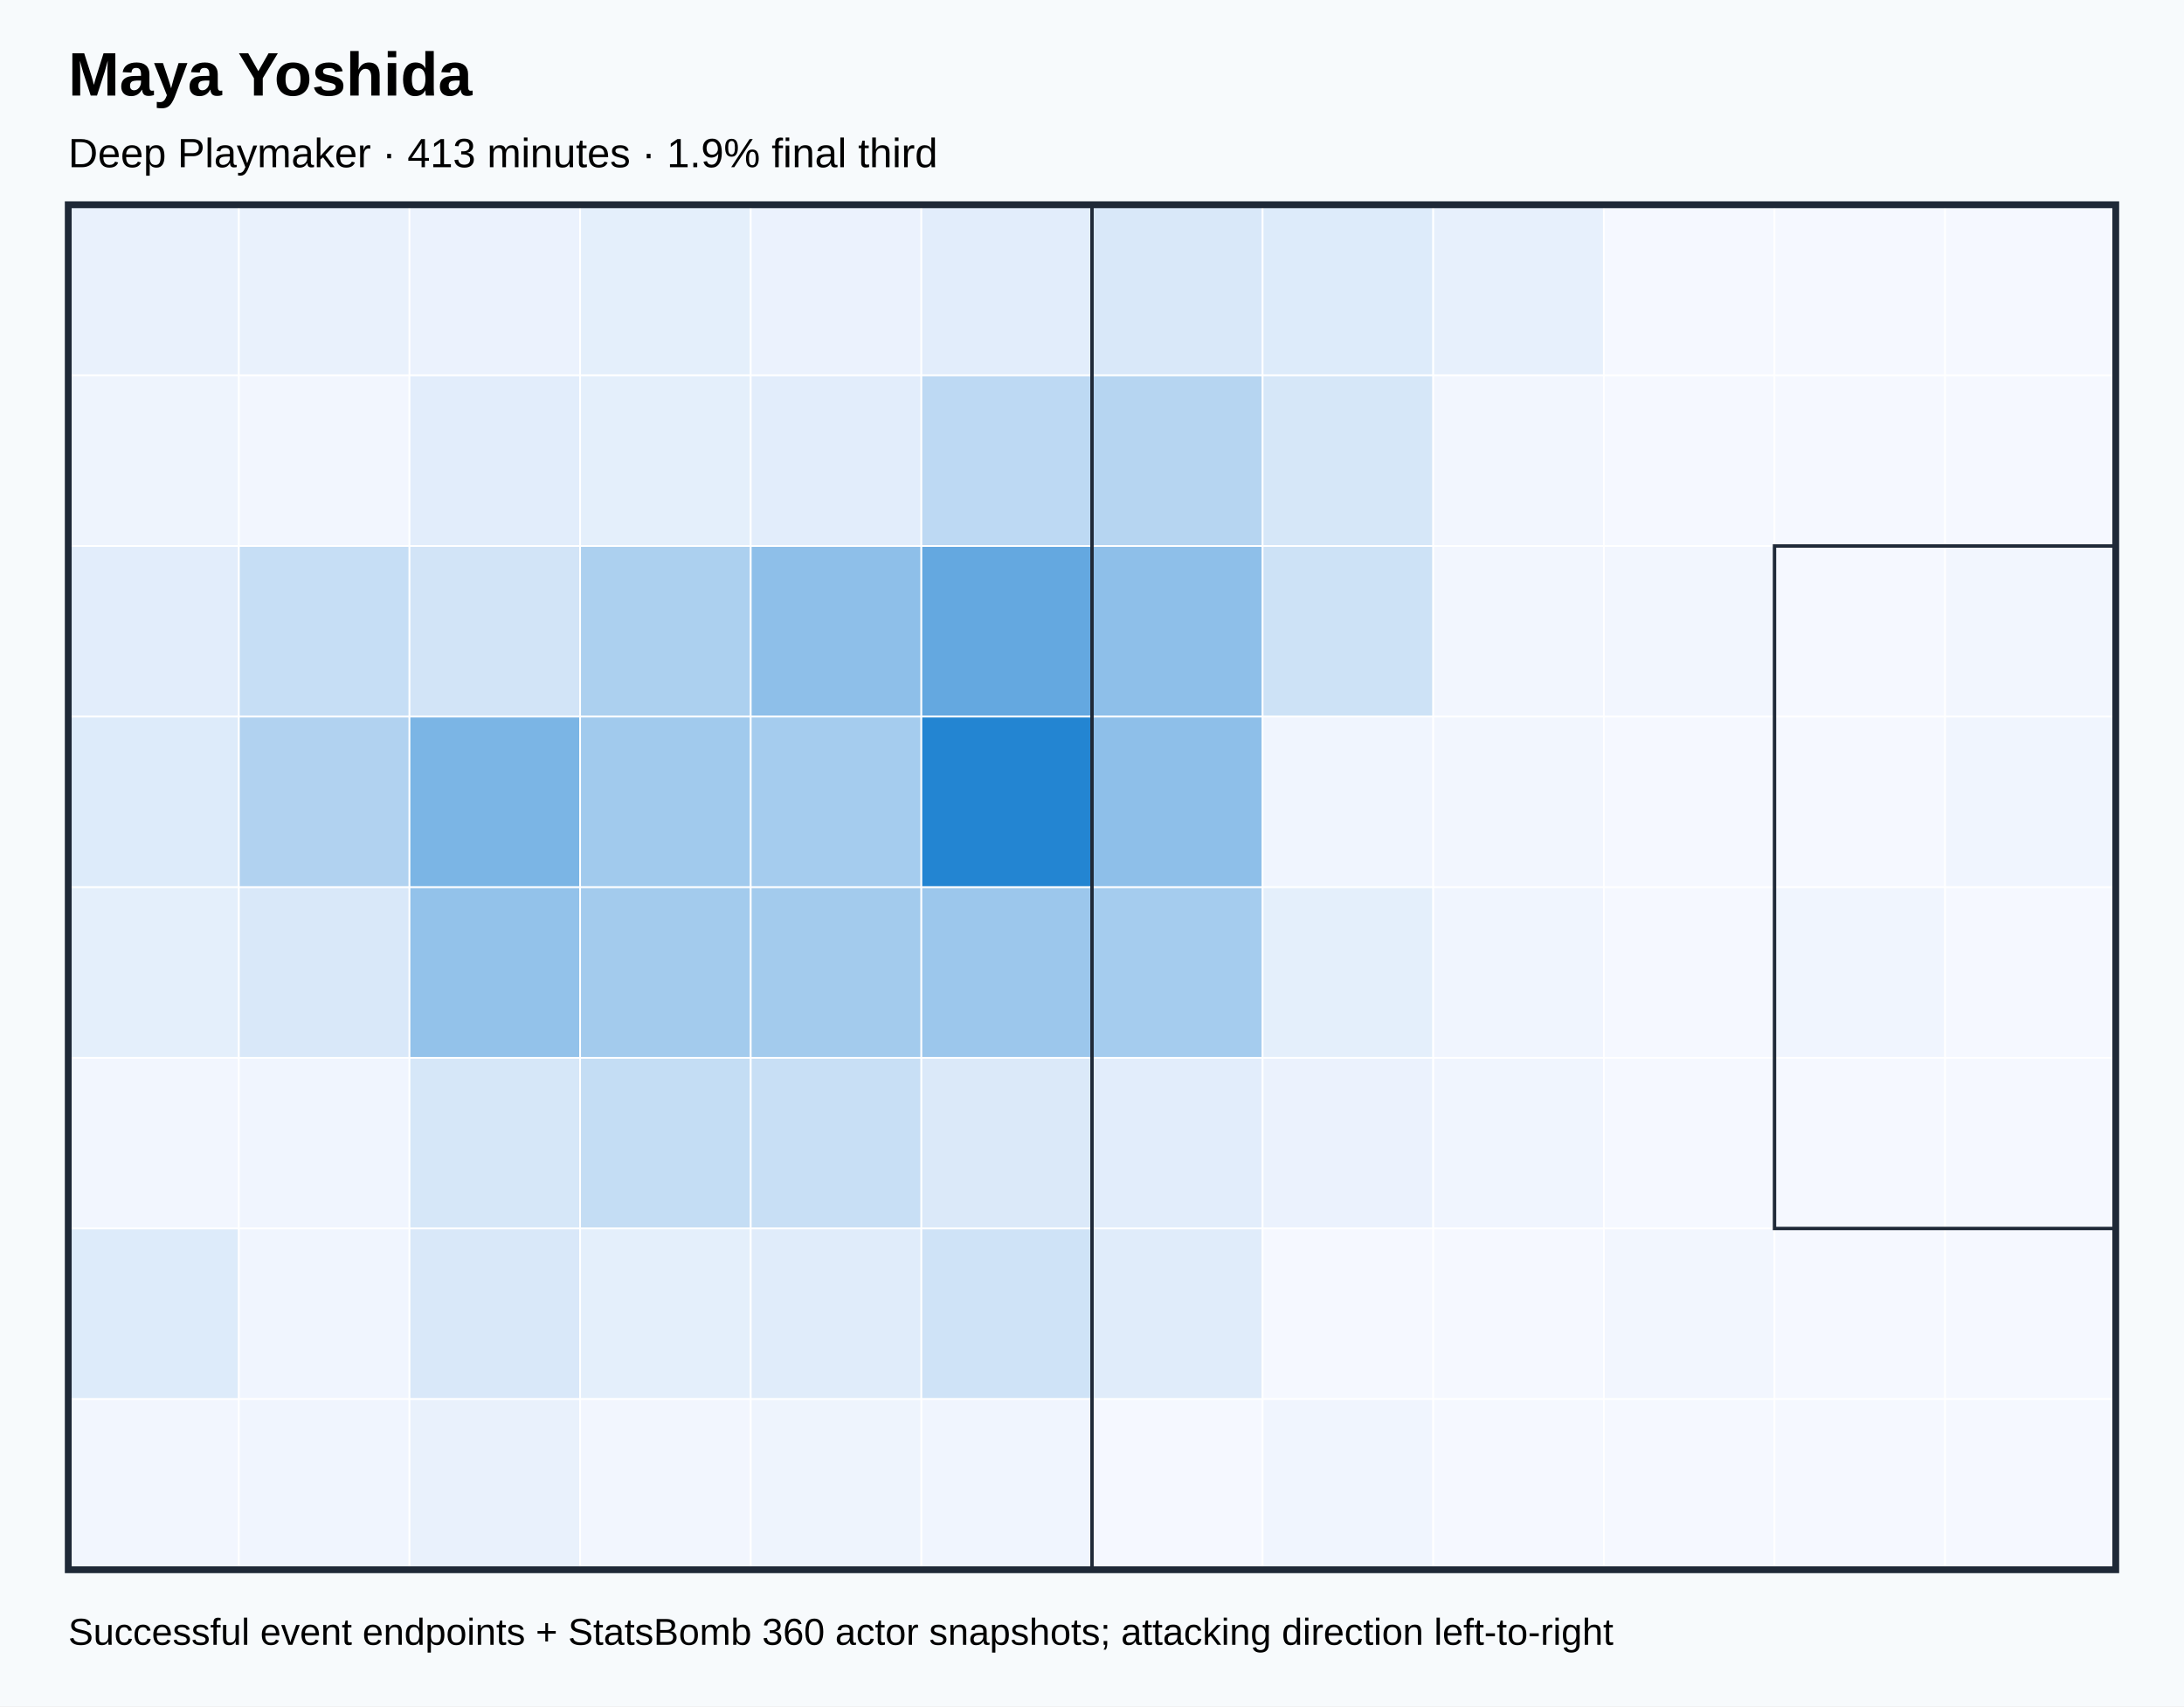
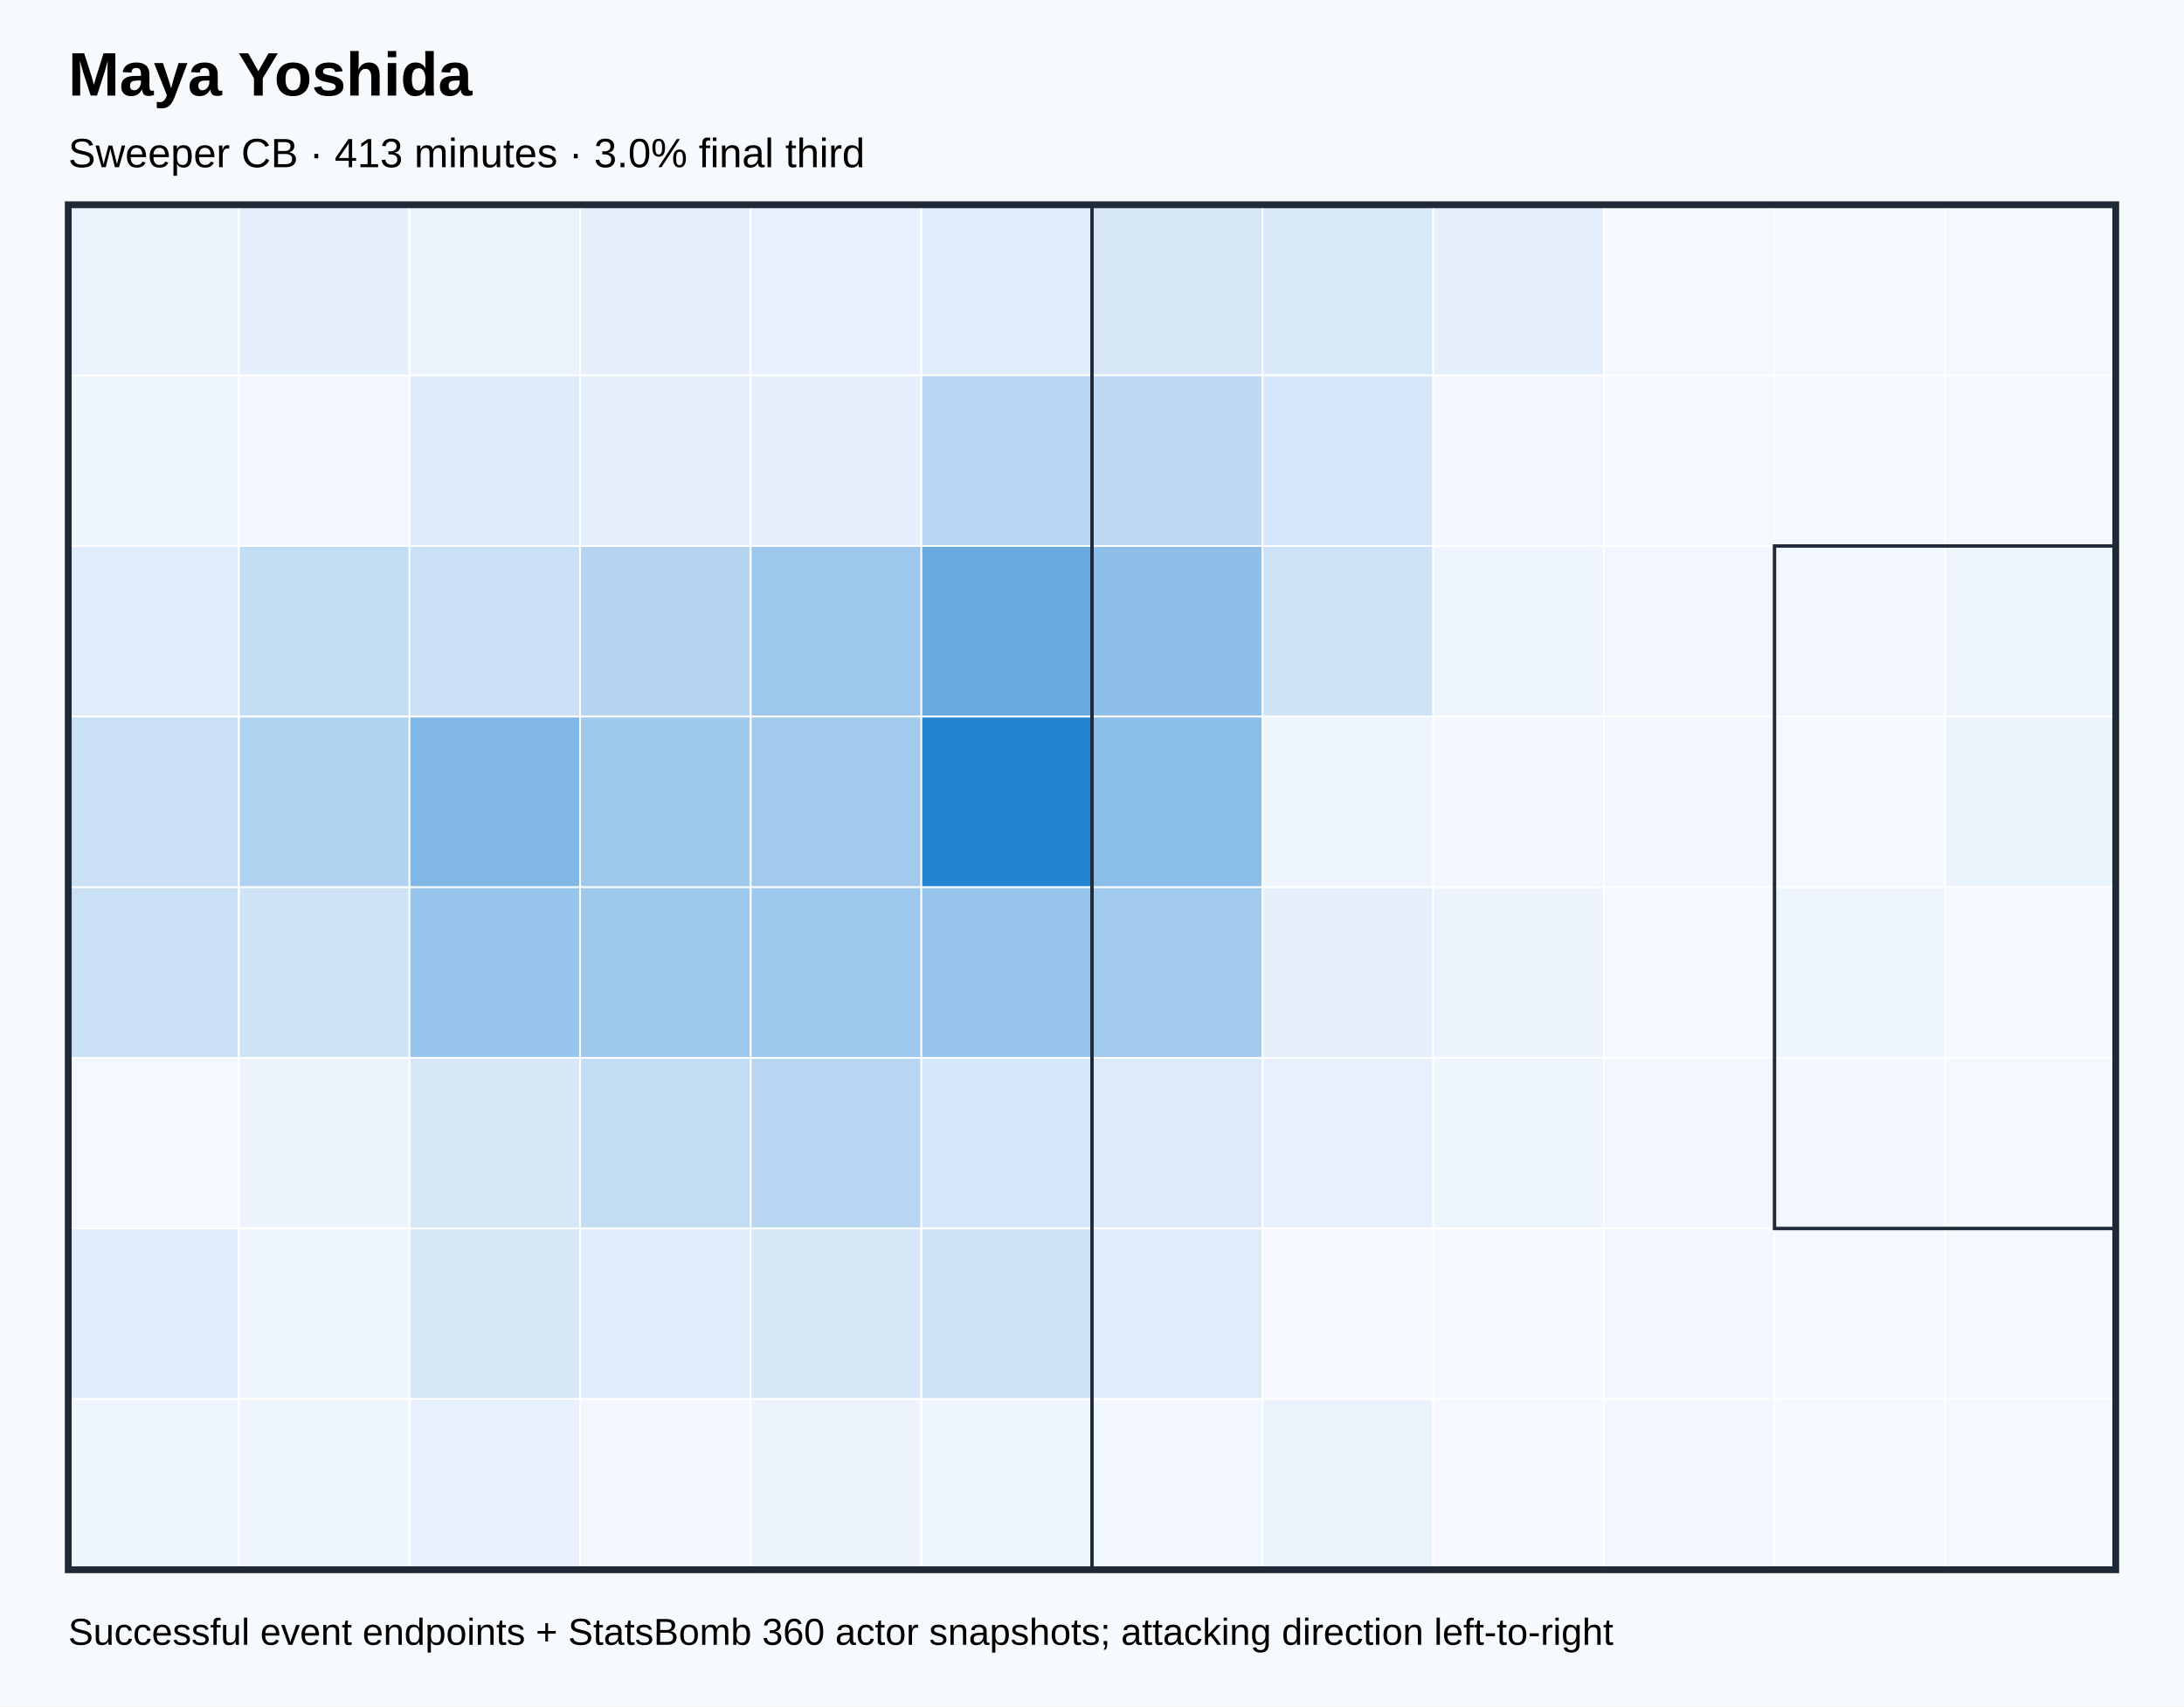
<svg xmlns="http://www.w3.org/2000/svg" width="640" height="500" viewBox="0 0 640 500" role="img">
  <rect width="640" height="500" fill="#f7fafc" />
  <text x="20" y="28" font-family="Arial" font-size="18" font-weight="700">Maya Yoshida</text>
-   <text x="20" y="49" font-family="Arial" font-size="12">Deep Playmaker · 413 minutes · 1.9% final third</text>
-   <rect x="20" y="60" width="50" height="50" fill="rgb(233,241,252)" stroke="#ffffff" stroke-width="0.5" />
-   <rect x="20" y="110" width="50" height="50" fill="rgb(238,244,253)" stroke="#ffffff" stroke-width="0.5" />
-   <rect x="20" y="160" width="50" height="50" fill="rgb(226,237,251)" stroke="#ffffff" stroke-width="0.5" />
-   <rect x="20" y="210" width="50" height="50" fill="rgb(221,235,250)" stroke="#ffffff" stroke-width="0.5" />
-   <rect x="20" y="260" width="50" height="50" fill="rgb(228,239,251)" stroke="#ffffff" stroke-width="0.5" />
-   <rect x="20" y="310" width="50" height="50" fill="rgb(242,246,254)" stroke="#ffffff" stroke-width="0.5" />
-   <rect x="20" y="360" width="50" height="50" fill="rgb(221,235,250)" stroke="#ffffff" stroke-width="0.5" />
-   <rect x="20" y="410" width="50" height="50" fill="rgb(242,246,254)" stroke="#ffffff" stroke-width="0.5" />
-   <rect x="70" y="60" width="50" height="50" fill="rgb(233,241,252)" stroke="#ffffff" stroke-width="0.5" />
+   <text x="20" y="49" font-family="Arial" font-size="12">Sweeper CB · 413 minutes · 3.0% final third</text>
+   <rect x="20" y="60" width="50" height="50" fill="rgb(234,242,252)" stroke="#ffffff" stroke-width="0.5" />
+   <rect x="20" y="110" width="50" height="50" fill="rgb(239,245,253)" stroke="#ffffff" stroke-width="0.5" />
+   <rect x="20" y="160" width="50" height="50" fill="rgb(223,236,250)" stroke="#ffffff" stroke-width="0.5" />
+   <rect x="20" y="210" width="50" height="50" fill="rgb(202,224,245)" stroke="#ffffff" stroke-width="0.5" />
+   <rect x="20" y="260" width="50" height="50" fill="rgb(202,224,245)" stroke="#ffffff" stroke-width="0.5" />
+   <rect x="20" y="310" width="50" height="50" fill="rgb(245,248,255)" stroke="#ffffff" stroke-width="0.5" />
+   <rect x="20" y="360" width="50" height="50" fill="rgb(223,236,250)" stroke="#ffffff" stroke-width="0.5" />
+   <rect x="20" y="410" width="50" height="50" fill="rgb(239,245,253)" stroke="#ffffff" stroke-width="0.5" />
+   <rect x="70" y="60" width="50" height="50" fill="rgb(229,239,251)" stroke="#ffffff" stroke-width="0.5" />
  <rect x="70" y="110" width="50" height="50" fill="rgb(242,246,254)" stroke="#ffffff" stroke-width="0.5" />
-   <rect x="70" y="160" width="50" height="50" fill="rgb(198,222,245)" stroke="#ffffff" stroke-width="0.5" />
-   <rect x="70" y="210" width="50" height="50" fill="rgb(177,210,240)" stroke="#ffffff" stroke-width="0.5" />
-   <rect x="70" y="260" width="50" height="50" fill="rgb(217,232,249)" stroke="#ffffff" stroke-width="0.5" />
-   <rect x="70" y="310" width="50" height="50" fill="rgb(240,245,254)" stroke="#ffffff" stroke-width="0.5" />
-   <rect x="70" y="360" width="50" height="50" fill="rgb(240,245,254)" stroke="#ffffff" stroke-width="0.5" />
-   <rect x="70" y="410" width="50" height="50" fill="rgb(240,245,254)" stroke="#ffffff" stroke-width="0.5" />
-   <rect x="120" y="60" width="50" height="50" fill="rgb(235,242,253)" stroke="#ffffff" stroke-width="0.5" />
-   <rect x="120" y="110" width="50" height="50" fill="rgb(226,237,251)" stroke="#ffffff" stroke-width="0.5" />
-   <rect x="120" y="160" width="50" height="50" fill="rgb(210,228,247)" stroke="#ffffff" stroke-width="0.5" />
-   <rect x="120" y="210" width="50" height="50" fill="rgb(123,181,229)" stroke="#ffffff" stroke-width="0.5" />
-   <rect x="120" y="260" width="50" height="50" fill="rgb(147,194,234)" stroke="#ffffff" stroke-width="0.5" />
-   <rect x="120" y="310" width="50" height="50" fill="rgb(214,231,248)" stroke="#ffffff" stroke-width="0.5" />
-   <rect x="120" y="360" width="50" height="50" fill="rgb(217,232,249)" stroke="#ffffff" stroke-width="0.5" />
-   <rect x="120" y="410" width="50" height="50" fill="rgb(233,241,252)" stroke="#ffffff" stroke-width="0.5" />
-   <rect x="170" y="60" width="50" height="50" fill="rgb(228,239,251)" stroke="#ffffff" stroke-width="0.5" />
-   <rect x="170" y="110" width="50" height="50" fill="rgb(228,239,251)" stroke="#ffffff" stroke-width="0.5" />
-   <rect x="170" y="160" width="50" height="50" fill="rgb(172,208,239)" stroke="#ffffff" stroke-width="0.5" />
-   <rect x="170" y="210" width="50" height="50" fill="rgb(161,202,237)" stroke="#ffffff" stroke-width="0.5" />
-   <rect x="170" y="260" width="50" height="50" fill="rgb(163,203,237)" stroke="#ffffff" stroke-width="0.5" />
-   <rect x="170" y="310" width="50" height="50" fill="rgb(196,221,244)" stroke="#ffffff" stroke-width="0.5" />
-   <rect x="170" y="360" width="50" height="50" fill="rgb(228,239,251)" stroke="#ffffff" stroke-width="0.5" />
+   <rect x="70" y="160" width="50" height="50" fill="rgb(194,220,244)" stroke="#ffffff" stroke-width="0.5" />
+   <rect x="70" y="210" width="50" height="50" fill="rgb(175,210,240)" stroke="#ffffff" stroke-width="0.5" />
+   <rect x="70" y="260" width="50" height="50" fill="rgb(207,227,247)" stroke="#ffffff" stroke-width="0.5" />
+   <rect x="70" y="310" width="50" height="50" fill="rgb(237,243,253)" stroke="#ffffff" stroke-width="0.5" />
+   <rect x="70" y="360" width="50" height="50" fill="rgb(239,245,253)" stroke="#ffffff" stroke-width="0.5" />
+   <rect x="70" y="410" width="50" height="50" fill="rgb(239,245,253)" stroke="#ffffff" stroke-width="0.5" />
+   <rect x="120" y="60" width="50" height="50" fill="rgb(234,242,252)" stroke="#ffffff" stroke-width="0.5" />
+   <rect x="120" y="110" width="50" height="50" fill="rgb(221,234,249)" stroke="#ffffff" stroke-width="0.5" />
+   <rect x="120" y="160" width="50" height="50" fill="rgb(202,224,245)" stroke="#ffffff" stroke-width="0.5" />
+   <rect x="120" y="210" width="50" height="50" fill="rgb(128,183,229)" stroke="#ffffff" stroke-width="0.5" />
+   <rect x="120" y="260" width="50" height="50" fill="rgb(151,197,235)" stroke="#ffffff" stroke-width="0.5" />
+   <rect x="120" y="310" width="50" height="50" fill="rgb(215,231,248)" stroke="#ffffff" stroke-width="0.5" />
+   <rect x="120" y="360" width="50" height="50" fill="rgb(215,231,248)" stroke="#ffffff" stroke-width="0.5" />
+   <rect x="120" y="410" width="50" height="50" fill="rgb(231,240,252)" stroke="#ffffff" stroke-width="0.5" />
+   <rect x="170" y="60" width="50" height="50" fill="rgb(229,239,251)" stroke="#ffffff" stroke-width="0.5" />
+   <rect x="170" y="110" width="50" height="50" fill="rgb(229,239,251)" stroke="#ffffff" stroke-width="0.5" />
+   <rect x="170" y="160" width="50" height="50" fill="rgb(181,213,241)" stroke="#ffffff" stroke-width="0.5" />
+   <rect x="170" y="210" width="50" height="50" fill="rgb(159,201,236)" stroke="#ffffff" stroke-width="0.5" />
+   <rect x="170" y="260" width="50" height="50" fill="rgb(159,201,236)" stroke="#ffffff" stroke-width="0.5" />
+   <rect x="170" y="310" width="50" height="50" fill="rgb(194,220,244)" stroke="#ffffff" stroke-width="0.5" />
+   <rect x="170" y="360" width="50" height="50" fill="rgb(226,237,251)" stroke="#ffffff" stroke-width="0.5" />
  <rect x="170" y="410" width="50" height="50" fill="rgb(242,246,254)" stroke="#ffffff" stroke-width="0.5" />
-   <rect x="220" y="60" width="50" height="50" fill="rgb(235,242,253)" stroke="#ffffff" stroke-width="0.5" />
-   <rect x="220" y="110" width="50" height="50" fill="rgb(226,237,251)" stroke="#ffffff" stroke-width="0.5" />
-   <rect x="220" y="160" width="50" height="50" fill="rgb(142,191,233)" stroke="#ffffff" stroke-width="0.5" />
-   <rect x="220" y="210" width="50" height="50" fill="rgb(165,204,238)" stroke="#ffffff" stroke-width="0.5" />
-   <rect x="220" y="260" width="50" height="50" fill="rgb(163,203,237)" stroke="#ffffff" stroke-width="0.5" />
-   <rect x="220" y="310" width="50" height="50" fill="rgb(200,223,245)" stroke="#ffffff" stroke-width="0.5" />
-   <rect x="220" y="360" width="50" height="50" fill="rgb(224,236,250)" stroke="#ffffff" stroke-width="0.5" />
-   <rect x="220" y="410" width="50" height="50" fill="rgb(238,244,253)" stroke="#ffffff" stroke-width="0.5" />
-   <rect x="270" y="60" width="50" height="50" fill="rgb(226,237,251)" stroke="#ffffff" stroke-width="0.5" />
-   <rect x="270" y="110" width="50" height="50" fill="rgb(189,217,243)" stroke="#ffffff" stroke-width="0.5" />
-   <rect x="270" y="160" width="50" height="50" fill="rgb(100,168,224)" stroke="#ffffff" stroke-width="0.5" />
+   <rect x="220" y="60" width="50" height="50" fill="rgb(231,240,252)" stroke="#ffffff" stroke-width="0.5" />
+   <rect x="220" y="110" width="50" height="50" fill="rgb(229,239,251)" stroke="#ffffff" stroke-width="0.5" />
+   <rect x="220" y="160" width="50" height="50" fill="rgb(157,199,236)" stroke="#ffffff" stroke-width="0.5" />
+   <rect x="220" y="210" width="50" height="50" fill="rgb(162,202,237)" stroke="#ffffff" stroke-width="0.5" />
+   <rect x="220" y="260" width="50" height="50" fill="rgb(157,199,236)" stroke="#ffffff" stroke-width="0.5" />
+   <rect x="220" y="310" width="50" height="50" fill="rgb(183,214,241)" stroke="#ffffff" stroke-width="0.5" />
+   <rect x="220" y="360" width="50" height="50" fill="rgb(215,231,248)" stroke="#ffffff" stroke-width="0.5" />
+   <rect x="220" y="410" width="50" height="50" fill="rgb(237,243,253)" stroke="#ffffff" stroke-width="0.5" />
+   <rect x="270" y="60" width="50" height="50" fill="rgb(223,236,250)" stroke="#ffffff" stroke-width="0.5" />
+   <rect x="270" y="110" width="50" height="50" fill="rgb(183,214,241)" stroke="#ffffff" stroke-width="0.5" />
+   <rect x="270" y="160" width="50" height="50" fill="rgb(104,170,224)" stroke="#ffffff" stroke-width="0.5" />
  <rect x="270" y="210" width="50" height="50" fill="rgb(35,133,210)" stroke="#ffffff" stroke-width="0.5" />
-   <rect x="270" y="260" width="50" height="50" fill="rgb(156,199,236)" stroke="#ffffff" stroke-width="0.5" />
-   <rect x="270" y="310" width="50" height="50" fill="rgb(219,233,249)" stroke="#ffffff" stroke-width="0.5" />
+   <rect x="270" y="260" width="50" height="50" fill="rgb(151,197,235)" stroke="#ffffff" stroke-width="0.5" />
+   <rect x="270" y="310" width="50" height="50" fill="rgb(213,230,248)" stroke="#ffffff" stroke-width="0.5" />
  <rect x="270" y="360" width="50" height="50" fill="rgb(207,227,247)" stroke="#ffffff" stroke-width="0.5" />
-   <rect x="270" y="410" width="50" height="50" fill="rgb(240,245,254)" stroke="#ffffff" stroke-width="0.5" />
-   <rect x="320" y="60" width="50" height="50" fill="rgb(217,232,249)" stroke="#ffffff" stroke-width="0.5" />
-   <rect x="320" y="110" width="50" height="50" fill="rgb(182,213,241)" stroke="#ffffff" stroke-width="0.5" />
-   <rect x="320" y="160" width="50" height="50" fill="rgb(142,191,233)" stroke="#ffffff" stroke-width="0.5" />
-   <rect x="320" y="210" width="50" height="50" fill="rgb(142,191,233)" stroke="#ffffff" stroke-width="0.5" />
-   <rect x="320" y="260" width="50" height="50" fill="rgb(165,204,238)" stroke="#ffffff" stroke-width="0.5" />
-   <rect x="320" y="310" width="50" height="50" fill="rgb(226,237,251)" stroke="#ffffff" stroke-width="0.5" />
-   <rect x="320" y="360" width="50" height="50" fill="rgb(224,236,250)" stroke="#ffffff" stroke-width="0.5" />
-   <rect x="320" y="410" width="50" height="50" fill="rgb(245,248,255)" stroke="#ffffff" stroke-width="0.5" />
-   <rect x="370" y="60" width="50" height="50" fill="rgb(221,235,250)" stroke="#ffffff" stroke-width="0.5" />
-   <rect x="370" y="110" width="50" height="50" fill="rgb(214,231,248)" stroke="#ffffff" stroke-width="0.5" />
-   <rect x="370" y="160" width="50" height="50" fill="rgb(205,226,246)" stroke="#ffffff" stroke-width="0.5" />
-   <rect x="370" y="210" width="50" height="50" fill="rgb(240,245,254)" stroke="#ffffff" stroke-width="0.5" />
-   <rect x="370" y="260" width="50" height="50" fill="rgb(228,239,251)" stroke="#ffffff" stroke-width="0.5" />
-   <rect x="370" y="310" width="50" height="50" fill="rgb(235,242,253)" stroke="#ffffff" stroke-width="0.5" />
+   <rect x="270" y="410" width="50" height="50" fill="rgb(239,245,253)" stroke="#ffffff" stroke-width="0.5" />
+   <rect x="320" y="60" width="50" height="50" fill="rgb(215,231,248)" stroke="#ffffff" stroke-width="0.5" />
+   <rect x="320" y="110" width="50" height="50" fill="rgb(189,217,243)" stroke="#ffffff" stroke-width="0.5" />
+   <rect x="320" y="160" width="50" height="50" fill="rgb(141,191,232)" stroke="#ffffff" stroke-width="0.5" />
+   <rect x="320" y="210" width="50" height="50" fill="rgb(138,189,232)" stroke="#ffffff" stroke-width="0.5" />
+   <rect x="320" y="260" width="50" height="50" fill="rgb(162,202,237)" stroke="#ffffff" stroke-width="0.5" />
+   <rect x="320" y="310" width="50" height="50" fill="rgb(221,234,249)" stroke="#ffffff" stroke-width="0.5" />
+   <rect x="320" y="360" width="50" height="50" fill="rgb(223,236,250)" stroke="#ffffff" stroke-width="0.5" />
+   <rect x="320" y="410" width="50" height="50" fill="rgb(242,246,254)" stroke="#ffffff" stroke-width="0.5" />
+   <rect x="370" y="60" width="50" height="50" fill="rgb(218,233,249)" stroke="#ffffff" stroke-width="0.5" />
+   <rect x="370" y="110" width="50" height="50" fill="rgb(213,230,248)" stroke="#ffffff" stroke-width="0.5" />
+   <rect x="370" y="160" width="50" height="50" fill="rgb(207,227,247)" stroke="#ffffff" stroke-width="0.5" />
+   <rect x="370" y="210" width="50" height="50" fill="rgb(239,245,253)" stroke="#ffffff" stroke-width="0.5" />
+   <rect x="370" y="260" width="50" height="50" fill="rgb(229,239,251)" stroke="#ffffff" stroke-width="0.5" />
+   <rect x="370" y="310" width="50" height="50" fill="rgb(231,240,252)" stroke="#ffffff" stroke-width="0.5" />
  <rect x="370" y="360" width="50" height="50" fill="rgb(245,248,255)" stroke="#ffffff" stroke-width="0.5" />
-   <rect x="370" y="410" width="50" height="50" fill="rgb(240,245,254)" stroke="#ffffff" stroke-width="0.5" />
-   <rect x="420" y="60" width="50" height="50" fill="rgb(231,240,252)" stroke="#ffffff" stroke-width="0.5" />
+   <rect x="370" y="410" width="50" height="50" fill="rgb(234,242,252)" stroke="#ffffff" stroke-width="0.5" />
+   <rect x="420" y="60" width="50" height="50" fill="rgb(229,239,251)" stroke="#ffffff" stroke-width="0.5" />
  <rect x="420" y="110" width="50" height="50" fill="rgb(242,246,254)" stroke="#ffffff" stroke-width="0.5" />
-   <rect x="420" y="160" width="50" height="50" fill="rgb(242,246,254)" stroke="#ffffff" stroke-width="0.5" />
+   <rect x="420" y="160" width="50" height="50" fill="rgb(239,245,253)" stroke="#ffffff" stroke-width="0.5" />
  <rect x="420" y="210" width="50" height="50" fill="rgb(242,246,254)" stroke="#ffffff" stroke-width="0.5" />
-   <rect x="420" y="260" width="50" height="50" fill="rgb(240,245,254)" stroke="#ffffff" stroke-width="0.5" />
-   <rect x="420" y="310" width="50" height="50" fill="rgb(240,245,254)" stroke="#ffffff" stroke-width="0.5" />
+   <rect x="420" y="260" width="50" height="50" fill="rgb(237,243,253)" stroke="#ffffff" stroke-width="0.5" />
+   <rect x="420" y="310" width="50" height="50" fill="rgb(239,245,253)" stroke="#ffffff" stroke-width="0.5" />
  <rect x="420" y="360" width="50" height="50" fill="rgb(245,248,255)" stroke="#ffffff" stroke-width="0.5" />
  <rect x="420" y="410" width="50" height="50" fill="rgb(245,248,255)" stroke="#ffffff" stroke-width="0.5" />
  <rect x="470" y="60" width="50" height="50" fill="rgb(245,248,255)" stroke="#ffffff" stroke-width="0.5" />
  <rect x="470" y="110" width="50" height="50" fill="rgb(245,248,255)" stroke="#ffffff" stroke-width="0.5" />
  <rect x="470" y="160" width="50" height="50" fill="rgb(242,246,254)" stroke="#ffffff" stroke-width="0.5" />
-   <rect x="470" y="210" width="50" height="50" fill="rgb(245,248,255)" stroke="#ffffff" stroke-width="0.5" />
+   <rect x="470" y="210" width="50" height="50" fill="rgb(242,246,254)" stroke="#ffffff" stroke-width="0.5" />
  <rect x="470" y="260" width="50" height="50" fill="rgb(245,248,255)" stroke="#ffffff" stroke-width="0.5" />
-   <rect x="470" y="310" width="50" height="50" fill="rgb(245,248,255)" stroke="#ffffff" stroke-width="0.5" />
+   <rect x="470" y="310" width="50" height="50" fill="rgb(242,246,254)" stroke="#ffffff" stroke-width="0.5" />
  <rect x="470" y="360" width="50" height="50" fill="rgb(242,246,254)" stroke="#ffffff" stroke-width="0.5" />
-   <rect x="470" y="410" width="50" height="50" fill="rgb(245,248,255)" stroke="#ffffff" stroke-width="0.5" />
+   <rect x="470" y="410" width="50" height="50" fill="rgb(242,246,254)" stroke="#ffffff" stroke-width="0.5" />
  <rect x="520" y="60" width="50" height="50" fill="rgb(245,248,255)" stroke="#ffffff" stroke-width="0.5" />
  <rect x="520" y="110" width="50" height="50" fill="rgb(245,248,255)" stroke="#ffffff" stroke-width="0.5" />
-   <rect x="520" y="160" width="50" height="50" fill="rgb(245,248,255)" stroke="#ffffff" stroke-width="0.5" />
+   <rect x="520" y="160" width="50" height="50" fill="rgb(242,246,254)" stroke="#ffffff" stroke-width="0.5" />
  <rect x="520" y="210" width="50" height="50" fill="rgb(245,248,255)" stroke="#ffffff" stroke-width="0.5" />
-   <rect x="520" y="260" width="50" height="50" fill="rgb(240,245,254)" stroke="#ffffff" stroke-width="0.5" />
-   <rect x="520" y="310" width="50" height="50" fill="rgb(245,248,255)" stroke="#ffffff" stroke-width="0.5" />
+   <rect x="520" y="260" width="50" height="50" fill="rgb(239,245,253)" stroke="#ffffff" stroke-width="0.5" />
+   <rect x="520" y="310" width="50" height="50" fill="rgb(242,246,254)" stroke="#ffffff" stroke-width="0.5" />
  <rect x="520" y="360" width="50" height="50" fill="rgb(245,248,255)" stroke="#ffffff" stroke-width="0.5" />
  <rect x="520" y="410" width="50" height="50" fill="rgb(245,248,255)" stroke="#ffffff" stroke-width="0.5" />
  <rect x="570" y="60" width="50" height="50" fill="rgb(245,248,255)" stroke="#ffffff" stroke-width="0.5" />
  <rect x="570" y="110" width="50" height="50" fill="rgb(245,248,255)" stroke="#ffffff" stroke-width="0.5" />
-   <rect x="570" y="160" width="50" height="50" fill="rgb(242,246,254)" stroke="#ffffff" stroke-width="0.5" />
-   <rect x="570" y="210" width="50" height="50" fill="rgb(240,245,254)" stroke="#ffffff" stroke-width="0.5" />
+   <rect x="570" y="160" width="50" height="50" fill="rgb(239,245,253)" stroke="#ffffff" stroke-width="0.5" />
+   <rect x="570" y="210" width="50" height="50" fill="rgb(234,242,252)" stroke="#ffffff" stroke-width="0.5" />
  <rect x="570" y="260" width="50" height="50" fill="rgb(245,248,255)" stroke="#ffffff" stroke-width="0.5" />
  <rect x="570" y="310" width="50" height="50" fill="rgb(245,248,255)" stroke="#ffffff" stroke-width="0.5" />
  <rect x="570" y="360" width="50" height="50" fill="rgb(245,248,255)" stroke="#ffffff" stroke-width="0.5" />
  <rect x="570" y="410" width="50" height="50" fill="rgb(245,248,255)" stroke="#ffffff" stroke-width="0.5" />
  <rect x="20" y="60" width="600" height="400" fill="none" stroke="#1f2937" stroke-width="2" />
  <line x1="320" y1="60" x2="320" y2="460" stroke="#1f2937" stroke-width="1" />
  <rect x="520" y="160" width="100" height="200" fill="none" stroke="#1f2937" />
  <text x="20" y="482" font-family="Arial" font-size="11">Successful event endpoints + StatsBomb 360 actor snapshots; attacking direction left-to-right</text>
</svg>
